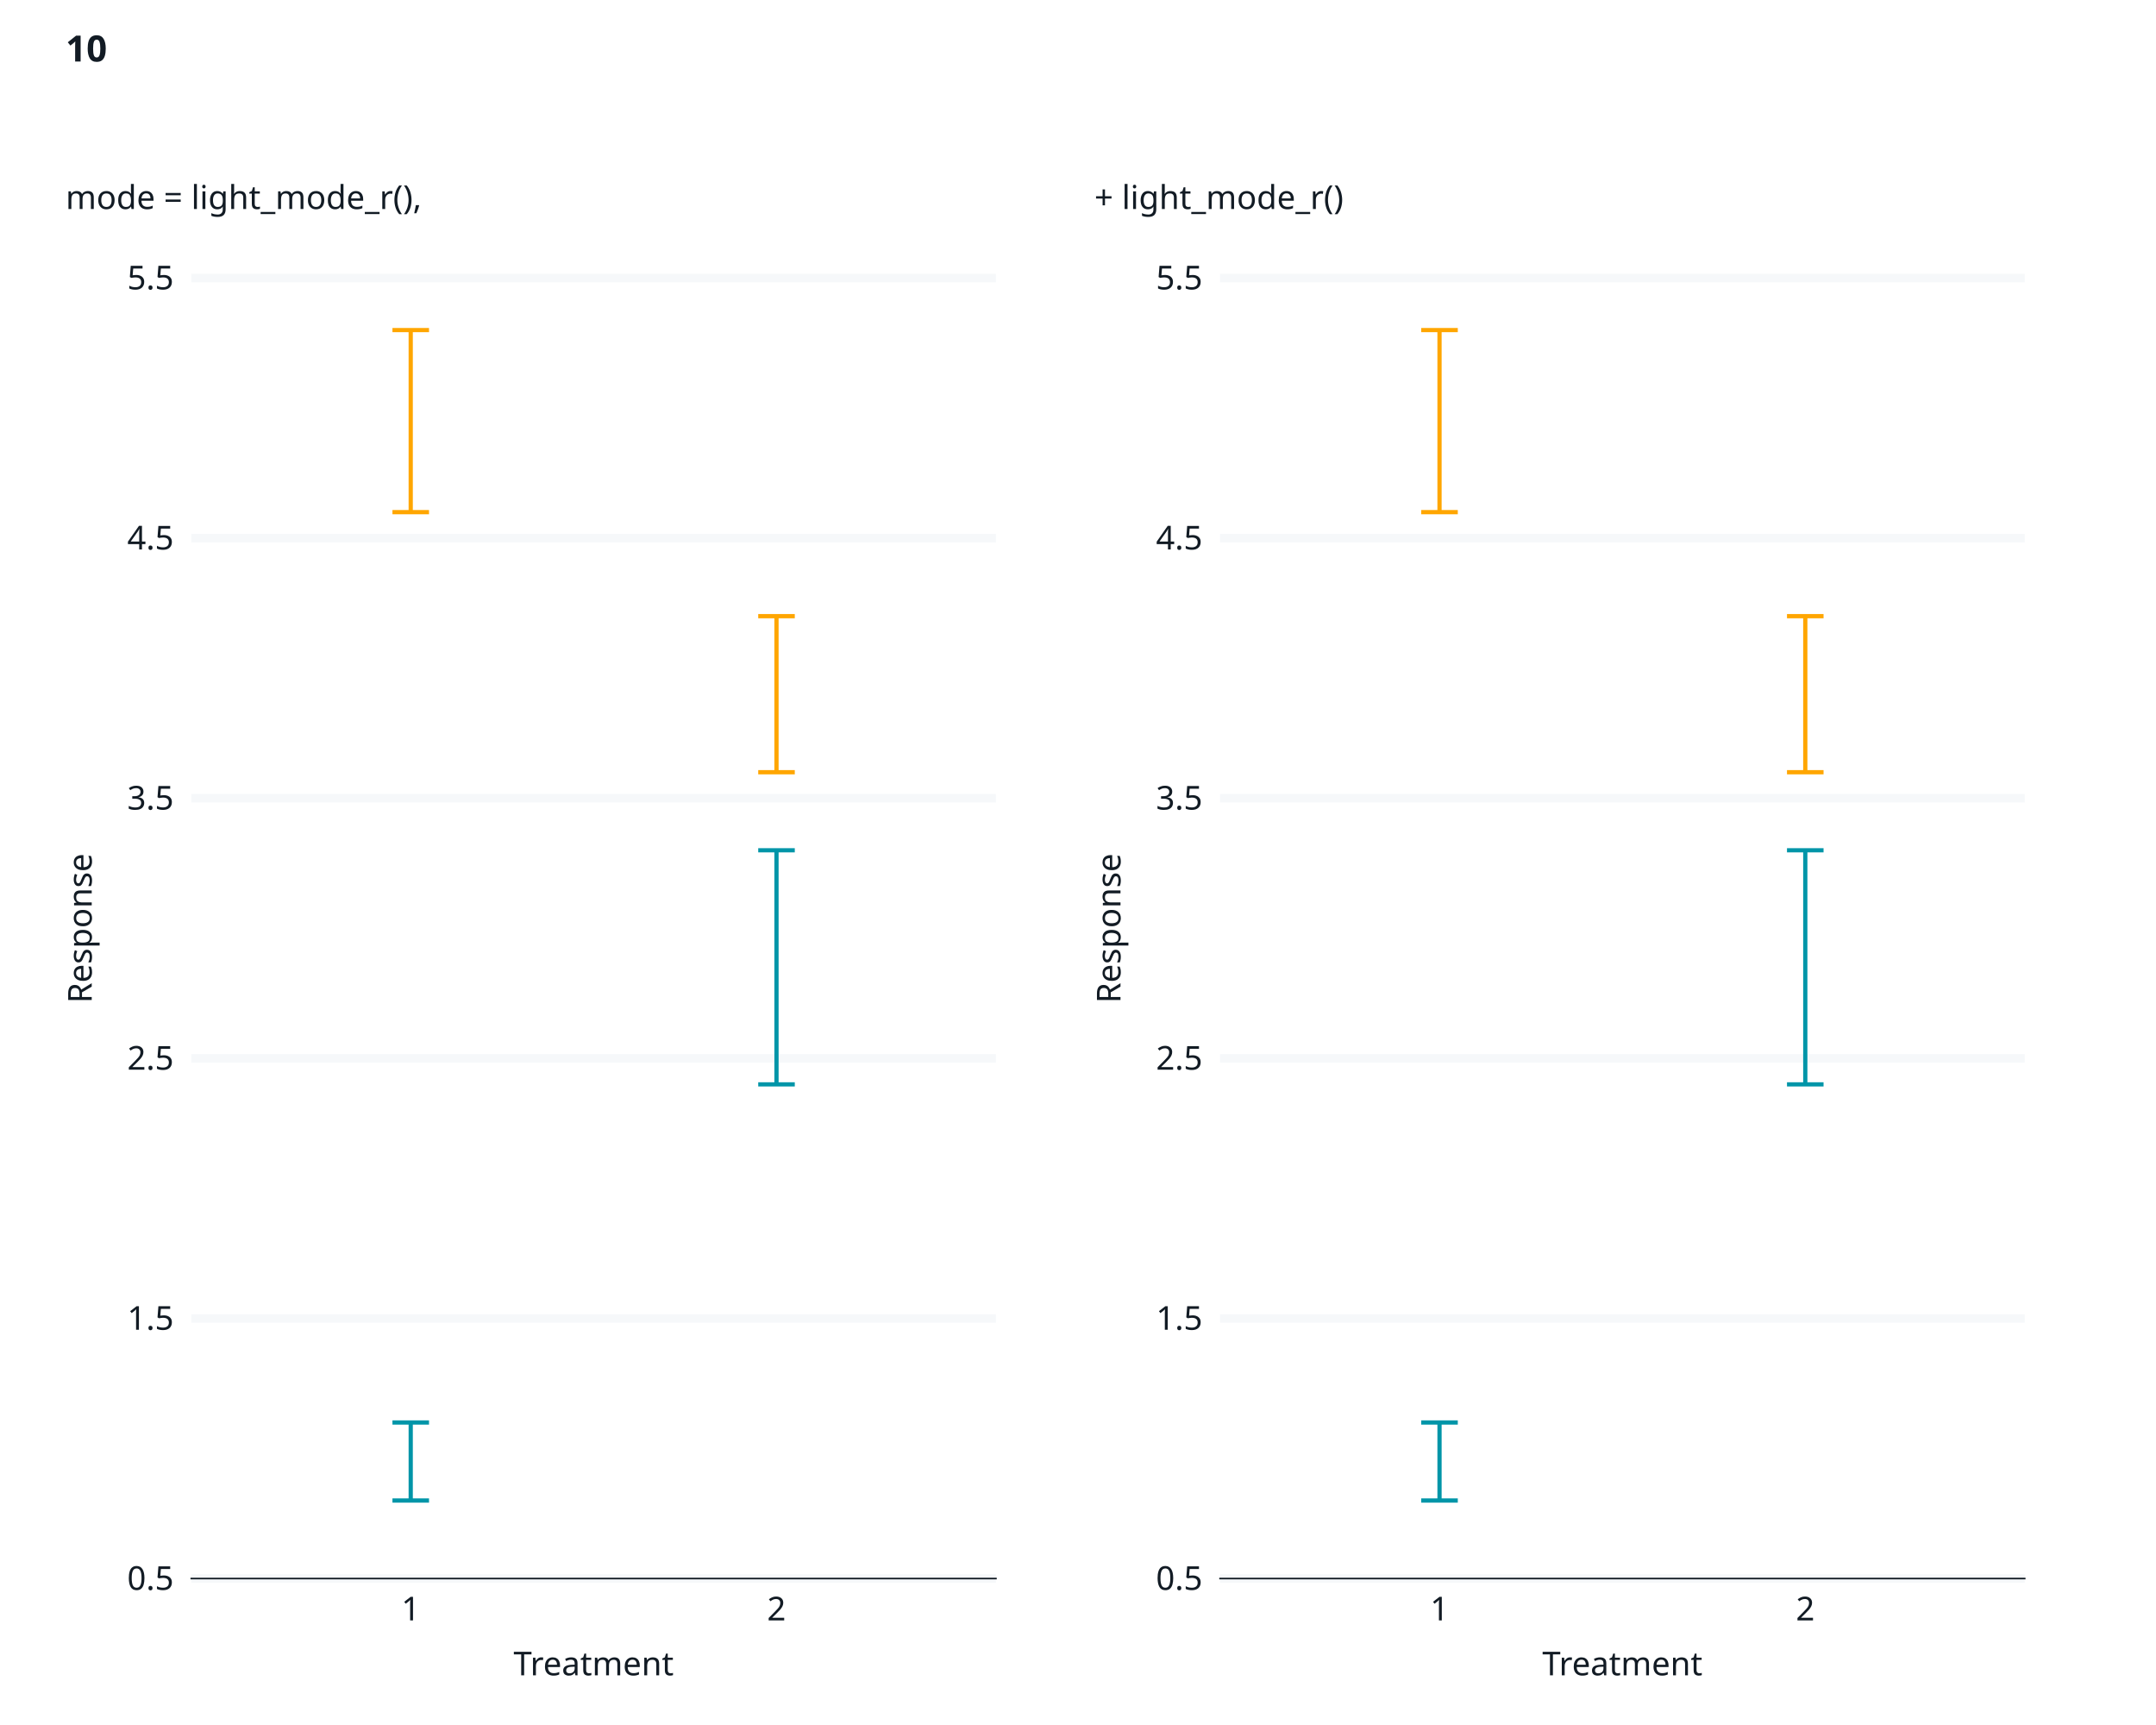
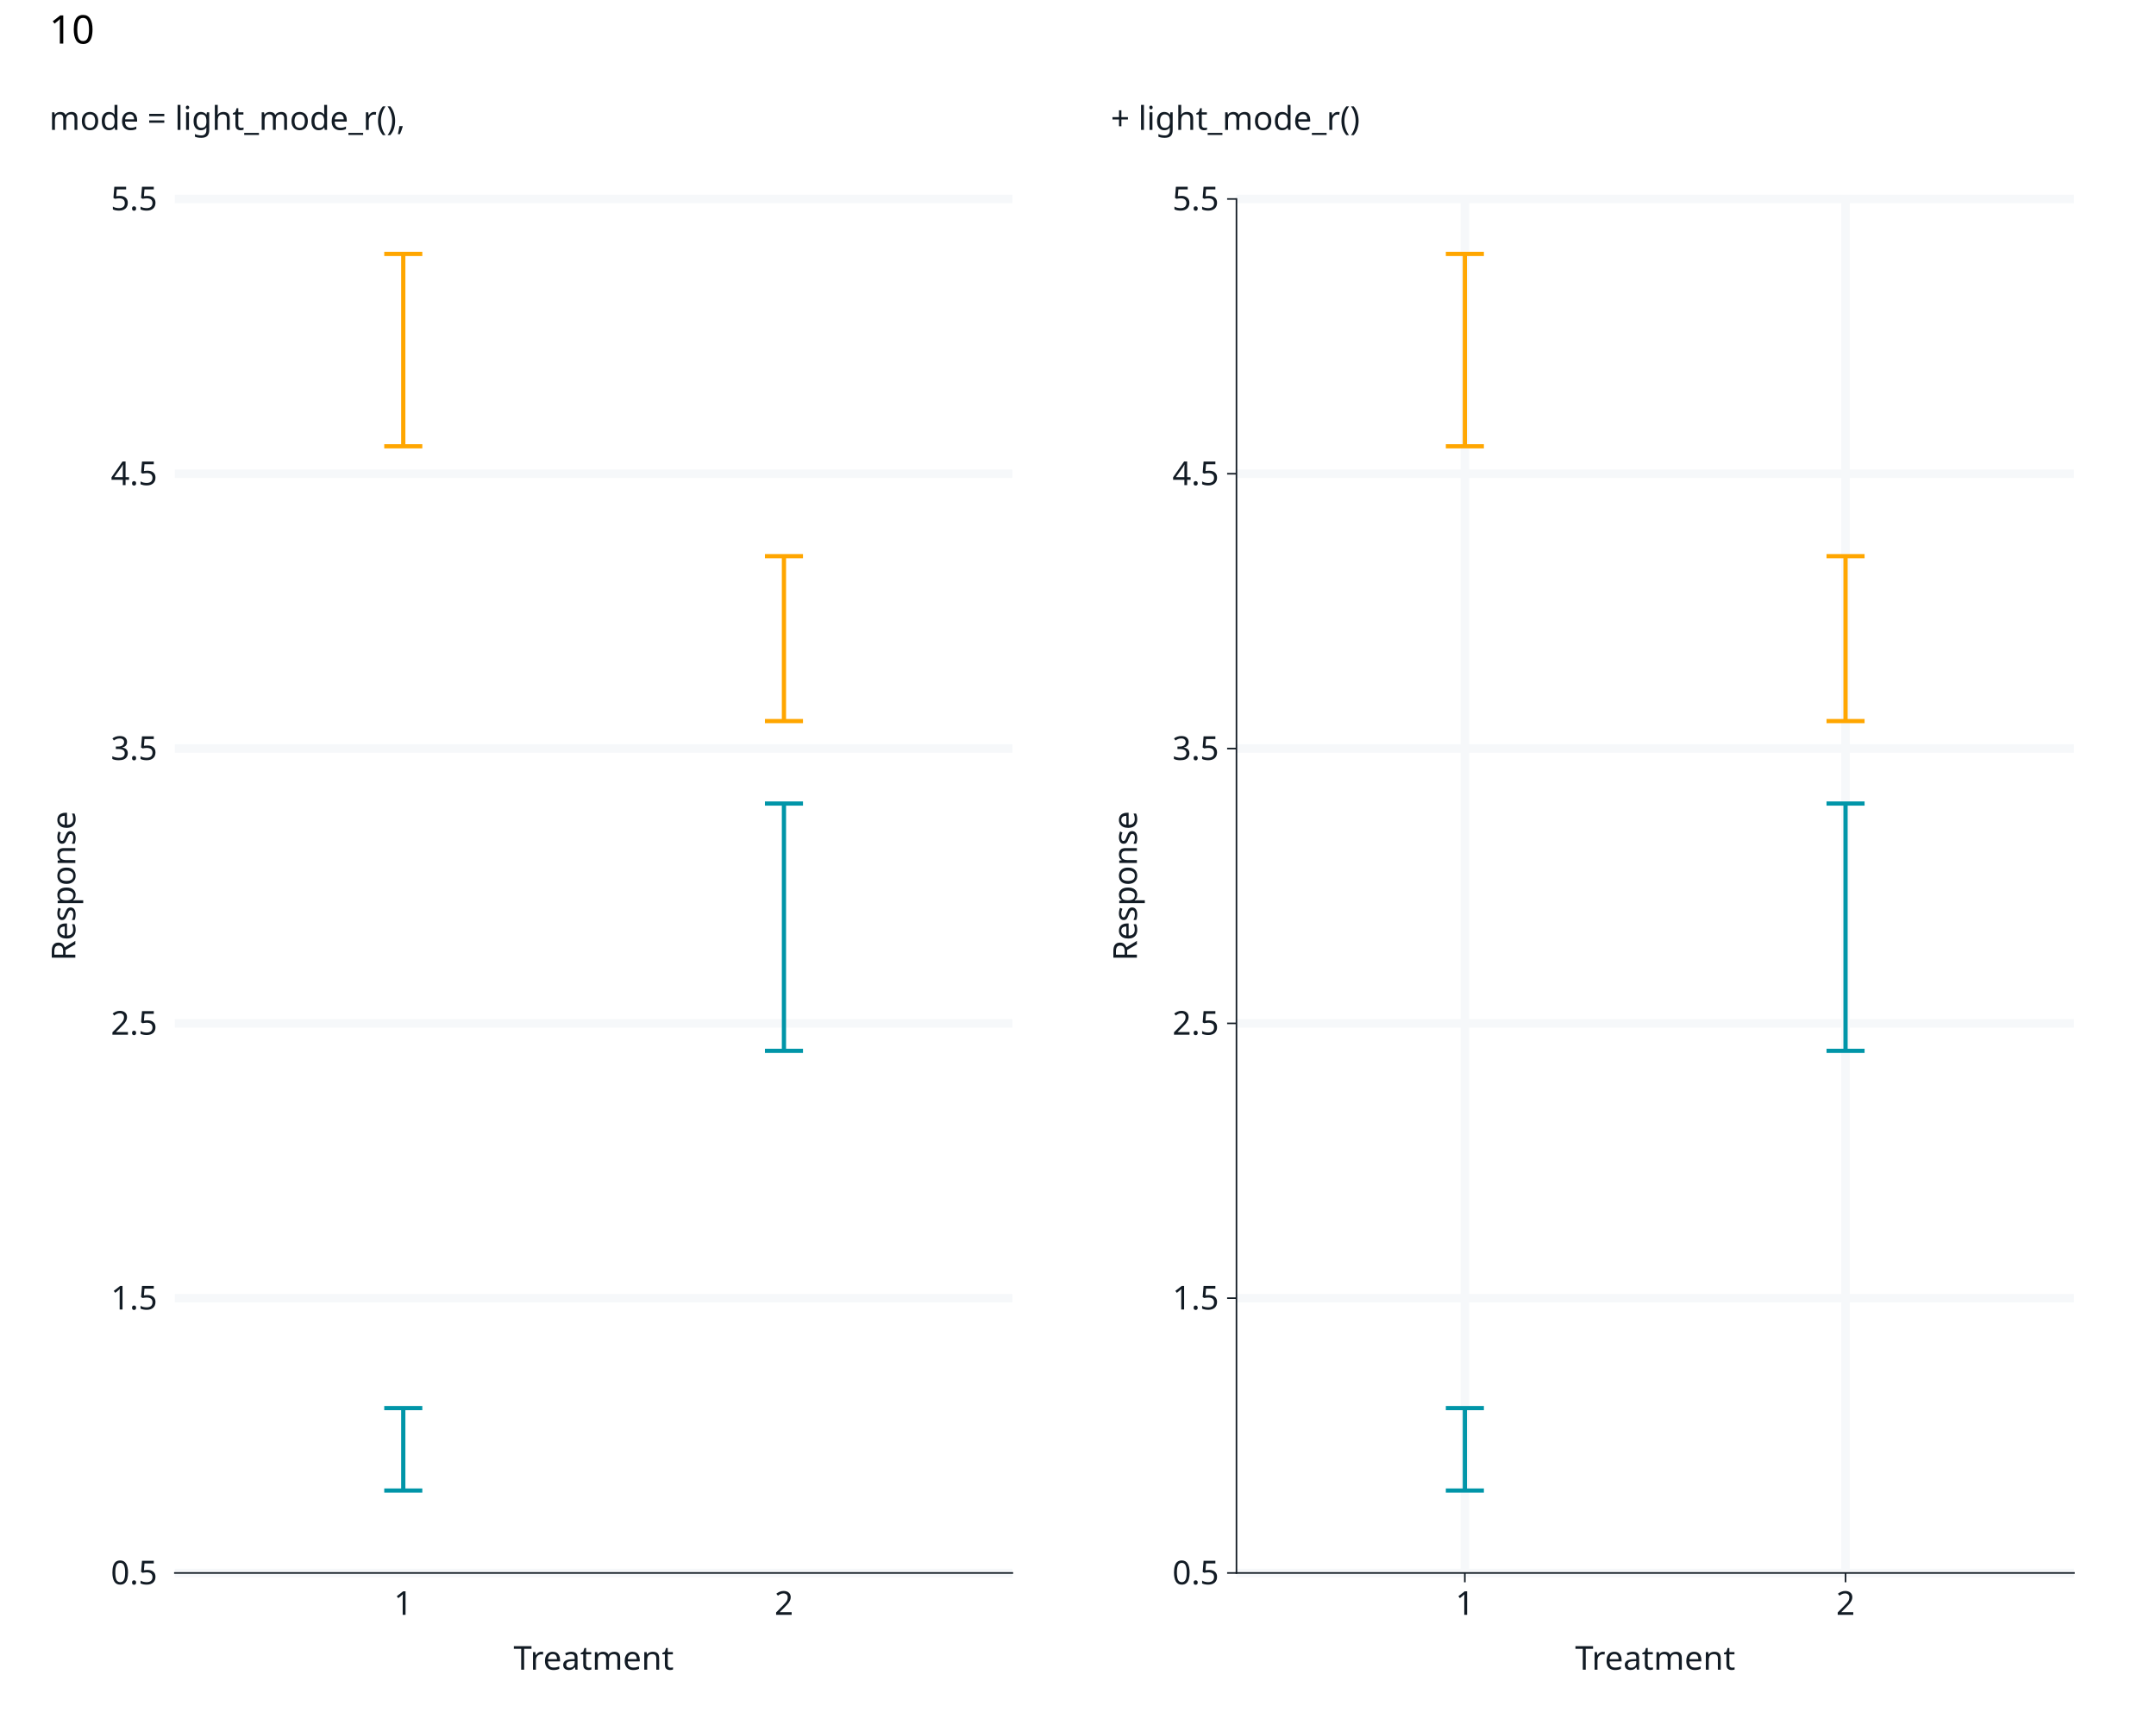
<svg xmlns="http://www.w3.org/2000/svg" class="svglite" data-engine-version="2.0" width="720.00pt" height="576.00pt" viewBox="0 0 720.00 576.00">
  <defs>
    <style type="text/css">
    .svglite line, .svglite polyline, .svglite polygon, .svglite path, .svglite rect, .svglite circle {
      fill: none;
      stroke: #000000;
      stroke-linecap: round;
      stroke-linejoin: round;
      stroke-miterlimit: 10.00;
    }
  </style>
  </defs>
  <rect width="100%" height="100%" style="stroke: none; fill: #FFFFFF;" />
  <defs>
    <clipPath id="cpMC4wMHw3MjAuMDB8MC4wMHw1NzYuMDA=">
      <rect x="0.00" y="0.00" width="720.00" height="576.00" />
    </clipPath>
  </defs>
  <g clip-path="url(#cpMC4wMHw3MjAuMDB8MC4wMHw1NzYuMDA=)">
    <rect x="0" y="0.00" width="720.00" height="576.00" style="stroke-width: 1.07; stroke: #FFFFFF; fill: #FFFFFF;" />
  </g>
  <defs>
-     <clipPath id="cpNjMuODh8Njc2LjE2fDkyLjg1fDUyNy4xMA==">
-       <rect x="63.88" y="92.85" width="612.29" height="434.25" />
+     <clipPath id="cpNTguNDB8NjkyLjYwfDY2LjQ0fDUyNS4yMw==">
+       <rect x="58.40" y="66.44" width="634.21" height="458.80" />
    </clipPath>
  </defs>
-   <g clip-path="url(#cpNjMuODh8Njc2LjE2fDkyLjg1fDUyNy4xMA==)">
+   <g clip-path="url(#cpNTguNDB8NjkyLjYwfDY2LjQ0fDUyNS4yMw==)">
</g>
  <g clip-path="url(#cpMC4wMHw3MjAuMDB8MC4wMHw1NzYuMDA=)">
</g>
  <defs>
-     <clipPath id="cpMTAuOTZ8MzU0LjUyfDQ5LjIwfDU3Mi4zOA==">
-       <rect x="10.96" y="49.20" width="343.56" height="523.19" />
+     <clipPath id="cpNS40OHwzNjAuMDB8MjIuNzh8NTcwLjUy">
+       <rect x="5.48" y="22.78" width="354.52" height="547.74" />
    </clipPath>
  </defs>
-   <g clip-path="url(#cpMTAuOTZ8MzU0LjUyfDQ5LjIwfDU3Mi4zOA==)">
-     <rect x="10.96" y="49.20" width="343.56" height="523.19" style="stroke-width: 1.07; stroke: #FFFFFF; fill: #FFFFFF;" />
+   <g clip-path="url(#cpNS40OHwzNjAuMDB8MjIuNzh8NTcwLjUy)">
+     <rect x="5.48" y="22.78" width="354.52" height="547.74" style="stroke-width: 1.07; stroke: #FFFFFF; fill: #FFFFFF;" />
  </g>
  <g clip-path="url(#cpMC4wMHw3MjAuMDB8MC4wMHw1NzYuMDA=)">
</g>
  <defs>
-     <clipPath id="cpMzU0LjUyfDY5OC4wOHw0OS4yMHw1NzIuMzg=">
-       <rect x="354.52" y="49.20" width="343.56" height="523.19" />
+     <clipPath id="cpMzYwLjAwfDcxNC41MnwyMi43OHw1NzAuNTI=">
+       <rect x="360.00" y="22.78" width="354.52" height="547.74" />
    </clipPath>
  </defs>
-   <g clip-path="url(#cpMzU0LjUyfDY5OC4wOHw0OS4yMHw1NzIuMzg=)">
-     <rect x="354.52" y="49.20" width="343.56" height="523.19" style="stroke-width: 1.07; stroke: #FFFFFF; fill: #FFFFFF;" />
+   <g clip-path="url(#cpMzYwLjAwfDcxNC41MnwyMi43OHw1NzAuNTI=)">
+     <rect x="360.00" y="22.78" width="354.52" height="547.74" style="stroke-width: 1.07; stroke: #FFFFFF; fill: #FFFFFF;" />
  </g>
  <g clip-path="url(#cpMC4wMHw3MjAuMDB8MC4wMHw1NzYuMDA=)">
-     <rect x="63.88" y="92.85" width="268.73" height="434.25" style="stroke-width: 1.07; stroke: #FFFFFF; fill: #FFFFFF;" />
-     <polyline points="63.88,527.10 332.60,527.10 " style="stroke-width: 2.84; stroke: #F6F8FA; stroke-linecap: butt;" />
-     <polyline points="63.88,440.25 332.60,440.25 " style="stroke-width: 2.84; stroke: #F6F8FA; stroke-linecap: butt;" />
-     <polyline points="63.88,353.40 332.60,353.40 " style="stroke-width: 2.84; stroke: #F6F8FA; stroke-linecap: butt;" />
-     <polyline points="63.88,266.55 332.60,266.55 " style="stroke-width: 2.84; stroke: #F6F8FA; stroke-linecap: butt;" />
-     <polyline points="63.88,179.70 332.60,179.70 " style="stroke-width: 2.84; stroke: #F6F8FA; stroke-linecap: butt;" />
-     <polyline points="63.88,92.85 332.60,92.85 " style="stroke-width: 2.84; stroke: #F6F8FA; stroke-linecap: butt;" />
-     <polyline points="137.16,527.10 137.16,92.85 " style="stroke-width: 2.84; stroke: none; stroke-linecap: butt;" />
-     <polyline points="259.31,527.10 259.31,92.85 " style="stroke-width: 2.84; stroke: none; stroke-linecap: butt;" />
-     <polyline points="131.06,474.99 143.27,474.99 " style="stroke-width: 1.41; stroke: #0095A8; stroke-linecap: butt;" />
-     <polyline points="137.16,474.99 137.16,501.04 " style="stroke-width: 1.41; stroke: #0095A8; stroke-linecap: butt;" />
-     <polyline points="131.06,501.04 143.27,501.04 " style="stroke-width: 1.41; stroke: #0095A8; stroke-linecap: butt;" />
-     <polyline points="131.06,110.22 143.27,110.22 " style="stroke-width: 1.41; stroke: #FFA600; stroke-linecap: butt;" />
-     <polyline points="137.16,110.22 137.16,171.01 " style="stroke-width: 1.41; stroke: #FFA600; stroke-linecap: butt;" />
-     <polyline points="131.06,171.01 143.27,171.01 " style="stroke-width: 1.41; stroke: #FFA600; stroke-linecap: butt;" />
-     <polyline points="253.21,283.92 265.42,283.92 " style="stroke-width: 1.41; stroke: #0095A8; stroke-linecap: butt;" />
-     <polyline points="259.31,283.92 259.31,362.08 " style="stroke-width: 1.41; stroke: #0095A8; stroke-linecap: butt;" />
-     <polyline points="253.21,362.08 265.42,362.08 " style="stroke-width: 1.41; stroke: #0095A8; stroke-linecap: butt;" />
-     <polyline points="253.21,205.75 265.42,205.75 " style="stroke-width: 1.41; stroke: #FFA600; stroke-linecap: butt;" />
-     <polyline points="259.31,205.75 259.31,257.86 " style="stroke-width: 1.41; stroke: #FFA600; stroke-linecap: butt;" />
-     <polyline points="253.21,257.86 265.42,257.86 " style="stroke-width: 1.41; stroke: #FFA600; stroke-linecap: butt;" />
-     <polyline points="63.88,527.10 63.88,92.85 " style="stroke-width: 0.53; stroke: none; stroke-linecap: square;" />
-     <text x="58.02" y="530.88" text-anchor="end" style="font-size: 11.00px; fill: #121B24; font-family: sans;" textLength="15.29px" lengthAdjust="spacingAndGlyphs">0.5</text>
-     <text x="58.02" y="444.03" text-anchor="end" style="font-size: 11.00px; fill: #121B24; font-family: sans;" textLength="15.29px" lengthAdjust="spacingAndGlyphs">1.5</text>
-     <text x="58.02" y="357.18" text-anchor="end" style="font-size: 11.00px; fill: #121B24; font-family: sans;" textLength="15.29px" lengthAdjust="spacingAndGlyphs">2.5</text>
-     <text x="58.02" y="270.33" text-anchor="end" style="font-size: 11.00px; fill: #121B24; font-family: sans;" textLength="15.29px" lengthAdjust="spacingAndGlyphs">3.5</text>
-     <text x="58.02" y="183.48" text-anchor="end" style="font-size: 11.00px; fill: #121B24; font-family: sans;" textLength="15.29px" lengthAdjust="spacingAndGlyphs">4.5</text>
-     <text x="58.02" y="96.63" text-anchor="end" style="font-size: 11.00px; fill: #121B24; font-family: sans;" textLength="15.29px" lengthAdjust="spacingAndGlyphs">5.5</text>
-     <polyline points="60.76,527.10 63.88,527.10 " style="stroke-width: 0.53; stroke: none; stroke-linecap: butt;" />
-     <polyline points="60.76,440.25 63.88,440.25 " style="stroke-width: 0.53; stroke: none; stroke-linecap: butt;" />
-     <polyline points="60.76,353.40 63.88,353.40 " style="stroke-width: 0.53; stroke: none; stroke-linecap: butt;" />
-     <polyline points="60.76,266.55 63.88,266.55 " style="stroke-width: 0.53; stroke: none; stroke-linecap: butt;" />
-     <polyline points="60.76,179.70 63.88,179.70 " style="stroke-width: 0.53; stroke: none; stroke-linecap: butt;" />
-     <polyline points="60.76,92.85 63.88,92.85 " style="stroke-width: 0.53; stroke: none; stroke-linecap: butt;" />
-     <polyline points="63.88,527.10 332.60,527.10 " style="stroke-width: 0.53; stroke: #121B24; stroke-linecap: square;" />
-     <polyline points="137.16,530.21 137.16,527.10 " style="stroke-width: 0.53; stroke: none; stroke-linecap: butt;" />
-     <polyline points="259.31,530.21 259.31,527.10 " style="stroke-width: 0.53; stroke: none; stroke-linecap: butt;" />
-     <text x="137.16" y="541.07" text-anchor="middle" style="font-size: 11.00px; fill: #121B24; font-family: sans;" textLength="6.12px" lengthAdjust="spacingAndGlyphs">1</text>
-     <text x="259.31" y="541.07" text-anchor="middle" style="font-size: 11.00px; fill: #121B24; font-family: sans;" textLength="6.12px" lengthAdjust="spacingAndGlyphs">2</text>
-     <text x="198.24" y="559.41" text-anchor="middle" style="font-size: 11.00px; fill: #121B24; font-family: sans;" textLength="50.13px" lengthAdjust="spacingAndGlyphs">Treatment</text>
-     <text transform="translate(30.63,309.97) rotate(-90)" text-anchor="middle" style="font-size: 11.00px; fill: #121B24; font-family: sans;" textLength="49.55px" lengthAdjust="spacingAndGlyphs">Response</text>
-     <text x="21.92" y="57.91" style="font-size: 11.00px; fill: #121B24; font-family: sans;" textLength="0.00px" lengthAdjust="spacingAndGlyphs" />
-     <text x="21.92" y="69.79" style="font-size: 11.00px; fill: #121B24; font-family: sans;" textLength="114.04px" lengthAdjust="spacingAndGlyphs">mode = light_mode_r(),</text>
-     <rect x="407.44" y="92.85" width="268.73" height="434.25" style="stroke-width: 1.07; stroke: #FFFFFF; fill: #FFFFFF;" />
-     <polyline points="407.44,527.10 676.16,527.10 " style="stroke-width: 2.84; stroke: #F6F8FA; stroke-linecap: butt;" />
-     <polyline points="407.44,440.25 676.16,440.25 " style="stroke-width: 2.84; stroke: #F6F8FA; stroke-linecap: butt;" />
-     <polyline points="407.44,353.40 676.16,353.40 " style="stroke-width: 2.84; stroke: #F6F8FA; stroke-linecap: butt;" />
-     <polyline points="407.44,266.55 676.16,266.55 " style="stroke-width: 2.84; stroke: #F6F8FA; stroke-linecap: butt;" />
-     <polyline points="407.44,179.70 676.16,179.70 " style="stroke-width: 2.84; stroke: #F6F8FA; stroke-linecap: butt;" />
-     <polyline points="407.44,92.85 676.16,92.85 " style="stroke-width: 2.84; stroke: #F6F8FA; stroke-linecap: butt;" />
-     <polyline points="480.73,527.10 480.73,92.85 " style="stroke-width: 2.84; stroke: none; stroke-linecap: butt;" />
-     <polyline points="602.88,527.10 602.88,92.85 " style="stroke-width: 2.84; stroke: none; stroke-linecap: butt;" />
-     <polyline points="474.62,474.99 486.83,474.99 " style="stroke-width: 1.41; stroke: #0095A8; stroke-linecap: butt;" />
-     <polyline points="480.73,474.99 480.73,501.04 " style="stroke-width: 1.41; stroke: #0095A8; stroke-linecap: butt;" />
-     <polyline points="474.62,501.04 486.83,501.04 " style="stroke-width: 1.41; stroke: #0095A8; stroke-linecap: butt;" />
-     <polyline points="474.62,110.22 486.83,110.22 " style="stroke-width: 1.41; stroke: #FFA600; stroke-linecap: butt;" />
-     <polyline points="480.73,110.22 480.73,171.01 " style="stroke-width: 1.41; stroke: #FFA600; stroke-linecap: butt;" />
-     <polyline points="474.62,171.01 486.83,171.01 " style="stroke-width: 1.41; stroke: #FFA600; stroke-linecap: butt;" />
-     <polyline points="596.77,283.92 608.98,283.92 " style="stroke-width: 1.41; stroke: #0095A8; stroke-linecap: butt;" />
-     <polyline points="602.88,283.92 602.88,362.08 " style="stroke-width: 1.41; stroke: #0095A8; stroke-linecap: butt;" />
-     <polyline points="596.77,362.08 608.98,362.08 " style="stroke-width: 1.41; stroke: #0095A8; stroke-linecap: butt;" />
-     <polyline points="596.77,205.75 608.98,205.75 " style="stroke-width: 1.41; stroke: #FFA600; stroke-linecap: butt;" />
-     <polyline points="602.88,205.75 602.88,257.86 " style="stroke-width: 1.41; stroke: #FFA600; stroke-linecap: butt;" />
-     <polyline points="596.77,257.86 608.98,257.86 " style="stroke-width: 1.41; stroke: #FFA600; stroke-linecap: butt;" />
-     <polyline points="407.44,527.10 407.44,92.85 " style="stroke-width: 0.53; stroke: none; stroke-linecap: square;" />
-     <text x="401.58" y="530.88" text-anchor="end" style="font-size: 11.00px; fill: #121B24; font-family: sans;" textLength="15.29px" lengthAdjust="spacingAndGlyphs">0.5</text>
-     <text x="401.58" y="444.03" text-anchor="end" style="font-size: 11.00px; fill: #121B24; font-family: sans;" textLength="15.29px" lengthAdjust="spacingAndGlyphs">1.5</text>
-     <text x="401.58" y="357.18" text-anchor="end" style="font-size: 11.00px; fill: #121B24; font-family: sans;" textLength="15.29px" lengthAdjust="spacingAndGlyphs">2.5</text>
-     <text x="401.58" y="270.33" text-anchor="end" style="font-size: 11.00px; fill: #121B24; font-family: sans;" textLength="15.29px" lengthAdjust="spacingAndGlyphs">3.5</text>
-     <text x="401.58" y="183.48" text-anchor="end" style="font-size: 11.00px; fill: #121B24; font-family: sans;" textLength="15.29px" lengthAdjust="spacingAndGlyphs">4.5</text>
-     <text x="401.58" y="96.63" text-anchor="end" style="font-size: 11.00px; fill: #121B24; font-family: sans;" textLength="15.29px" lengthAdjust="spacingAndGlyphs">5.5</text>
-     <polyline points="404.32,527.10 407.44,527.10 " style="stroke-width: 0.53; stroke: none; stroke-linecap: butt;" />
-     <polyline points="404.32,440.25 407.44,440.25 " style="stroke-width: 0.53; stroke: none; stroke-linecap: butt;" />
-     <polyline points="404.32,353.40 407.44,353.40 " style="stroke-width: 0.53; stroke: none; stroke-linecap: butt;" />
-     <polyline points="404.32,266.55 407.44,266.55 " style="stroke-width: 0.53; stroke: none; stroke-linecap: butt;" />
-     <polyline points="404.32,179.70 407.44,179.70 " style="stroke-width: 0.53; stroke: none; stroke-linecap: butt;" />
-     <polyline points="404.32,92.85 407.44,92.85 " style="stroke-width: 0.53; stroke: none; stroke-linecap: butt;" />
-     <polyline points="407.44,527.10 676.16,527.10 " style="stroke-width: 0.53; stroke: #121B24; stroke-linecap: square;" />
-     <polyline points="480.73,530.21 480.73,527.10 " style="stroke-width: 0.53; stroke: none; stroke-linecap: butt;" />
-     <polyline points="602.88,530.21 602.88,527.10 " style="stroke-width: 0.53; stroke: none; stroke-linecap: butt;" />
-     <text x="480.73" y="541.07" text-anchor="middle" style="font-size: 11.00px; fill: #121B24; font-family: sans;" textLength="6.12px" lengthAdjust="spacingAndGlyphs">1</text>
-     <text x="602.88" y="541.07" text-anchor="middle" style="font-size: 11.00px; fill: #121B24; font-family: sans;" textLength="6.12px" lengthAdjust="spacingAndGlyphs">2</text>
-     <text x="541.80" y="559.41" text-anchor="middle" style="font-size: 11.00px; fill: #121B24; font-family: sans;" textLength="50.13px" lengthAdjust="spacingAndGlyphs">Treatment</text>
-     <text transform="translate(374.19,309.97) rotate(-90)" text-anchor="middle" style="font-size: 11.00px; fill: #121B24; font-family: sans;" textLength="49.55px" lengthAdjust="spacingAndGlyphs">Response</text>
-     <text x="365.48" y="57.91" style="font-size: 11.00px; fill: #121B24; font-family: sans;" textLength="0.00px" lengthAdjust="spacingAndGlyphs" />
-     <text x="365.48" y="69.79" style="font-size: 11.00px; fill: #121B24; font-family: sans;" textLength="80.41px" lengthAdjust="spacingAndGlyphs">+ light_mode_r()</text>
-     <text x="21.92" y="20.54" style="font-size: 12.10px; font-weight: bold; fill: #121B24; font-family: sans;" textLength="13.46px" lengthAdjust="spacingAndGlyphs">10</text>
+     <rect x="58.40" y="66.44" width="279.69" height="458.80" style="stroke-width: 1.07; stroke: #FFFFFF; fill: #FFFFFF;" />
+     <polyline points="58.40,525.23 338.08,525.23 " style="stroke-width: 2.84; stroke: #F6F8FA; stroke-linecap: butt;" />
+     <polyline points="58.40,433.47 338.08,433.47 " style="stroke-width: 2.84; stroke: #F6F8FA; stroke-linecap: butt;" />
+     <polyline points="58.40,341.71 338.08,341.71 " style="stroke-width: 2.84; stroke: #F6F8FA; stroke-linecap: butt;" />
+     <polyline points="58.40,249.95 338.08,249.95 " style="stroke-width: 2.84; stroke: #F6F8FA; stroke-linecap: butt;" />
+     <polyline points="58.40,158.19 338.08,158.19 " style="stroke-width: 2.84; stroke: #F6F8FA; stroke-linecap: butt;" />
+     <polyline points="58.40,66.44 338.08,66.44 " style="stroke-width: 2.84; stroke: #F6F8FA; stroke-linecap: butt;" />
+     <polyline points="134.67,525.23 134.67,66.44 " style="stroke-width: 2.84; stroke: none; stroke-linecap: butt;" />
+     <polyline points="261.80,525.23 261.80,66.44 " style="stroke-width: 2.84; stroke: none; stroke-linecap: butt;" />
+     <polyline points="128.32,470.18 141.03,470.18 " style="stroke-width: 1.41; stroke: #0095A8; stroke-linecap: butt;" />
+     <polyline points="134.67,470.18 134.67,497.71 " style="stroke-width: 1.41; stroke: #0095A8; stroke-linecap: butt;" />
+     <polyline points="128.32,497.71 141.03,497.71 " style="stroke-width: 1.41; stroke: #0095A8; stroke-linecap: butt;" />
+     <polyline points="128.32,84.79 141.03,84.79 " style="stroke-width: 1.41; stroke: #FFA600; stroke-linecap: butt;" />
+     <polyline points="134.67,84.79 134.67,149.02 " style="stroke-width: 1.41; stroke: #FFA600; stroke-linecap: butt;" />
+     <polyline points="128.32,149.02 141.03,149.02 " style="stroke-width: 1.41; stroke: #FFA600; stroke-linecap: butt;" />
+     <polyline points="255.45,268.31 268.16,268.31 " style="stroke-width: 1.41; stroke: #0095A8; stroke-linecap: butt;" />
+     <polyline points="261.80,268.31 261.80,350.89 " style="stroke-width: 1.41; stroke: #0095A8; stroke-linecap: butt;" />
+     <polyline points="255.45,350.89 268.16,350.89 " style="stroke-width: 1.41; stroke: #0095A8; stroke-linecap: butt;" />
+     <polyline points="255.45,185.72 268.16,185.72 " style="stroke-width: 1.41; stroke: #FFA600; stroke-linecap: butt;" />
+     <polyline points="261.80,185.72 261.80,240.78 " style="stroke-width: 1.41; stroke: #FFA600; stroke-linecap: butt;" />
+     <polyline points="255.45,240.78 268.16,240.78 " style="stroke-width: 1.41; stroke: #FFA600; stroke-linecap: butt;" />
+     <polyline points="58.40,525.23 58.40,66.44 " style="stroke-width: 0.53; stroke: none; stroke-linecap: square;" />
+     <text x="52.54" y="529.02" text-anchor="end" style="font-size: 11.00px; fill: #121B24; font-family: sans;" textLength="15.29px" lengthAdjust="spacingAndGlyphs">0.5</text>
+     <text x="52.54" y="437.26" text-anchor="end" style="font-size: 11.00px; fill: #121B24; font-family: sans;" textLength="15.29px" lengthAdjust="spacingAndGlyphs">1.5</text>
+     <text x="52.54" y="345.50" text-anchor="end" style="font-size: 11.00px; fill: #121B24; font-family: sans;" textLength="15.29px" lengthAdjust="spacingAndGlyphs">2.5</text>
+     <text x="52.54" y="253.74" text-anchor="end" style="font-size: 11.00px; fill: #121B24; font-family: sans;" textLength="15.29px" lengthAdjust="spacingAndGlyphs">3.5</text>
+     <text x="52.54" y="161.98" text-anchor="end" style="font-size: 11.00px; fill: #121B24; font-family: sans;" textLength="15.29px" lengthAdjust="spacingAndGlyphs">4.5</text>
+     <text x="52.54" y="70.22" text-anchor="end" style="font-size: 11.00px; fill: #121B24; font-family: sans;" textLength="15.29px" lengthAdjust="spacingAndGlyphs">5.5</text>
+     <polyline points="55.28,525.23 58.40,525.23 " style="stroke-width: 0.53; stroke: none; stroke-linecap: butt;" />
+     <polyline points="55.28,433.47 58.40,433.47 " style="stroke-width: 0.53; stroke: none; stroke-linecap: butt;" />
+     <polyline points="55.28,341.71 58.40,341.71 " style="stroke-width: 0.53; stroke: none; stroke-linecap: butt;" />
+     <polyline points="55.28,249.95 58.40,249.95 " style="stroke-width: 0.53; stroke: none; stroke-linecap: butt;" />
+     <polyline points="55.28,158.19 58.40,158.19 " style="stroke-width: 0.53; stroke: none; stroke-linecap: butt;" />
+     <polyline points="55.28,66.44 58.40,66.44 " style="stroke-width: 0.53; stroke: none; stroke-linecap: butt;" />
+     <polyline points="58.40,525.23 338.08,525.23 " style="stroke-width: 0.53; stroke: #121B24; stroke-linecap: square;" />
+     <polyline points="134.67,528.35 134.67,525.23 " style="stroke-width: 0.53; stroke: none; stroke-linecap: butt;" />
+     <polyline points="261.80,528.35 261.80,525.23 " style="stroke-width: 0.53; stroke: none; stroke-linecap: butt;" />
+     <text x="134.67" y="539.21" text-anchor="middle" style="font-size: 11.00px; fill: #121B24; font-family: sans;" textLength="6.12px" lengthAdjust="spacingAndGlyphs">1</text>
+     <text x="261.80" y="539.21" text-anchor="middle" style="font-size: 11.00px; fill: #121B24; font-family: sans;" textLength="6.12px" lengthAdjust="spacingAndGlyphs">2</text>
+     <text x="198.24" y="557.54" text-anchor="middle" style="font-size: 11.00px; fill: #121B24; font-family: sans;" textLength="50.13px" lengthAdjust="spacingAndGlyphs">Treatment</text>
+     <text transform="translate(25.15,295.83) rotate(-90)" text-anchor="middle" style="font-size: 11.00px; fill: #121B24; font-family: sans;" textLength="49.55px" lengthAdjust="spacingAndGlyphs">Response</text>
+     <text x="16.44" y="31.50" style="font-size: 11.00px; fill: #121B24; font-family: sans;" textLength="0.00px" lengthAdjust="spacingAndGlyphs" />
+     <text x="16.44" y="43.38" style="font-size: 11.00px; fill: #121B24; font-family: sans;" textLength="114.04px" lengthAdjust="spacingAndGlyphs">mode = light_mode_r(),</text>
+     <rect x="412.92" y="66.44" width="279.69" height="458.80" style="stroke-width: 1.07; stroke: #FFFFFF; fill: #FFFFFF;" />
+     <polyline points="412.92,525.23 692.60,525.23 " style="stroke-width: 2.84; stroke: #F6F8FA; stroke-linecap: butt;" />
+     <polyline points="412.92,433.47 692.60,433.47 " style="stroke-width: 2.84; stroke: #F6F8FA; stroke-linecap: butt;" />
+     <polyline points="412.92,341.71 692.60,341.71 " style="stroke-width: 2.84; stroke: #F6F8FA; stroke-linecap: butt;" />
+     <polyline points="412.92,249.95 692.60,249.95 " style="stroke-width: 2.84; stroke: #F6F8FA; stroke-linecap: butt;" />
+     <polyline points="412.92,158.19 692.60,158.19 " style="stroke-width: 2.84; stroke: #F6F8FA; stroke-linecap: butt;" />
+     <polyline points="412.92,66.44 692.60,66.44 " style="stroke-width: 2.84; stroke: #F6F8FA; stroke-linecap: butt;" />
+     <polyline points="489.19,525.23 489.19,66.44 " style="stroke-width: 2.84; stroke: #F6F8FA; stroke-linecap: butt;" />
+     <polyline points="616.32,525.23 616.32,66.44 " style="stroke-width: 2.84; stroke: #F6F8FA; stroke-linecap: butt;" />
+     <polyline points="482.84,470.18 495.55,470.18 " style="stroke-width: 1.41; stroke: #0095A8; stroke-linecap: butt;" />
+     <polyline points="489.19,470.18 489.19,497.71 " style="stroke-width: 1.41; stroke: #0095A8; stroke-linecap: butt;" />
+     <polyline points="482.84,497.71 495.55,497.71 " style="stroke-width: 1.41; stroke: #0095A8; stroke-linecap: butt;" />
+     <polyline points="482.84,84.79 495.55,84.79 " style="stroke-width: 1.41; stroke: #FFA600; stroke-linecap: butt;" />
+     <polyline points="489.19,84.79 489.19,149.02 " style="stroke-width: 1.41; stroke: #FFA600; stroke-linecap: butt;" />
+     <polyline points="482.84,149.02 495.55,149.02 " style="stroke-width: 1.41; stroke: #FFA600; stroke-linecap: butt;" />
+     <polyline points="609.97,268.31 622.68,268.31 " style="stroke-width: 1.41; stroke: #0095A8; stroke-linecap: butt;" />
+     <polyline points="616.32,268.31 616.32,350.89 " style="stroke-width: 1.41; stroke: #0095A8; stroke-linecap: butt;" />
+     <polyline points="609.97,350.89 622.68,350.89 " style="stroke-width: 1.41; stroke: #0095A8; stroke-linecap: butt;" />
+     <polyline points="609.97,185.72 622.68,185.72 " style="stroke-width: 1.41; stroke: #FFA600; stroke-linecap: butt;" />
+     <polyline points="616.32,185.72 616.32,240.78 " style="stroke-width: 1.41; stroke: #FFA600; stroke-linecap: butt;" />
+     <polyline points="609.97,240.78 622.68,240.78 " style="stroke-width: 1.41; stroke: #FFA600; stroke-linecap: butt;" />
+     <polyline points="412.92,525.23 412.92,66.44 " style="stroke-width: 0.53; stroke: #121B24; stroke-linecap: square;" />
+     <text x="407.06" y="529.02" text-anchor="end" style="font-size: 11.00px; fill: #121B24; font-family: sans;" textLength="15.29px" lengthAdjust="spacingAndGlyphs">0.5</text>
+     <text x="407.06" y="437.26" text-anchor="end" style="font-size: 11.00px; fill: #121B24; font-family: sans;" textLength="15.29px" lengthAdjust="spacingAndGlyphs">1.5</text>
+     <text x="407.06" y="345.50" text-anchor="end" style="font-size: 11.00px; fill: #121B24; font-family: sans;" textLength="15.29px" lengthAdjust="spacingAndGlyphs">2.5</text>
+     <text x="407.06" y="253.74" text-anchor="end" style="font-size: 11.00px; fill: #121B24; font-family: sans;" textLength="15.29px" lengthAdjust="spacingAndGlyphs">3.5</text>
+     <text x="407.06" y="161.98" text-anchor="end" style="font-size: 11.00px; fill: #121B24; font-family: sans;" textLength="15.29px" lengthAdjust="spacingAndGlyphs">4.5</text>
+     <text x="407.06" y="70.22" text-anchor="end" style="font-size: 11.00px; fill: #121B24; font-family: sans;" textLength="15.29px" lengthAdjust="spacingAndGlyphs">5.5</text>
+     <polyline points="409.80,525.23 412.92,525.23 " style="stroke-width: 0.53; stroke: #121B24; stroke-linecap: butt;" />
+     <polyline points="409.80,433.47 412.92,433.47 " style="stroke-width: 0.53; stroke: #121B24; stroke-linecap: butt;" />
+     <polyline points="409.80,341.71 412.92,341.71 " style="stroke-width: 0.53; stroke: #121B24; stroke-linecap: butt;" />
+     <polyline points="409.80,249.95 412.92,249.95 " style="stroke-width: 0.53; stroke: #121B24; stroke-linecap: butt;" />
+     <polyline points="409.80,158.19 412.92,158.19 " style="stroke-width: 0.53; stroke: #121B24; stroke-linecap: butt;" />
+     <polyline points="409.80,66.44 412.92,66.44 " style="stroke-width: 0.53; stroke: #121B24; stroke-linecap: butt;" />
+     <polyline points="412.92,525.23 692.60,525.23 " style="stroke-width: 0.53; stroke: #121B24; stroke-linecap: square;" />
+     <polyline points="489.19,528.35 489.19,525.23 " style="stroke-width: 0.53; stroke: #121B24; stroke-linecap: butt;" />
+     <polyline points="616.32,528.35 616.32,525.23 " style="stroke-width: 0.53; stroke: #121B24; stroke-linecap: butt;" />
+     <text x="489.19" y="539.21" text-anchor="middle" style="font-size: 11.00px; fill: #121B24; font-family: sans;" textLength="6.12px" lengthAdjust="spacingAndGlyphs">1</text>
+     <text x="616.32" y="539.21" text-anchor="middle" style="font-size: 11.00px; fill: #121B24; font-family: sans;" textLength="6.12px" lengthAdjust="spacingAndGlyphs">2</text>
+     <text x="552.76" y="557.54" text-anchor="middle" style="font-size: 11.00px; fill: #121B24; font-family: sans;" textLength="50.13px" lengthAdjust="spacingAndGlyphs">Treatment</text>
+     <text transform="translate(379.67,295.83) rotate(-90)" text-anchor="middle" style="font-size: 11.00px; fill: #121B24; font-family: sans;" textLength="49.55px" lengthAdjust="spacingAndGlyphs">Response</text>
+     <text x="370.96" y="31.50" style="font-size: 11.00px; fill: #121B24; font-family: sans;" textLength="0.00px" lengthAdjust="spacingAndGlyphs" />
+     <text x="370.96" y="43.38" style="font-size: 11.00px; fill: #121B24; font-family: sans;" textLength="80.41px" lengthAdjust="spacingAndGlyphs">+ light_mode_r()</text>
+     <text x="16.44" y="14.56" style="font-size: 13.20px; font-family: sans;" textLength="14.68px" lengthAdjust="spacingAndGlyphs">10</text>
  </g>
</svg>
